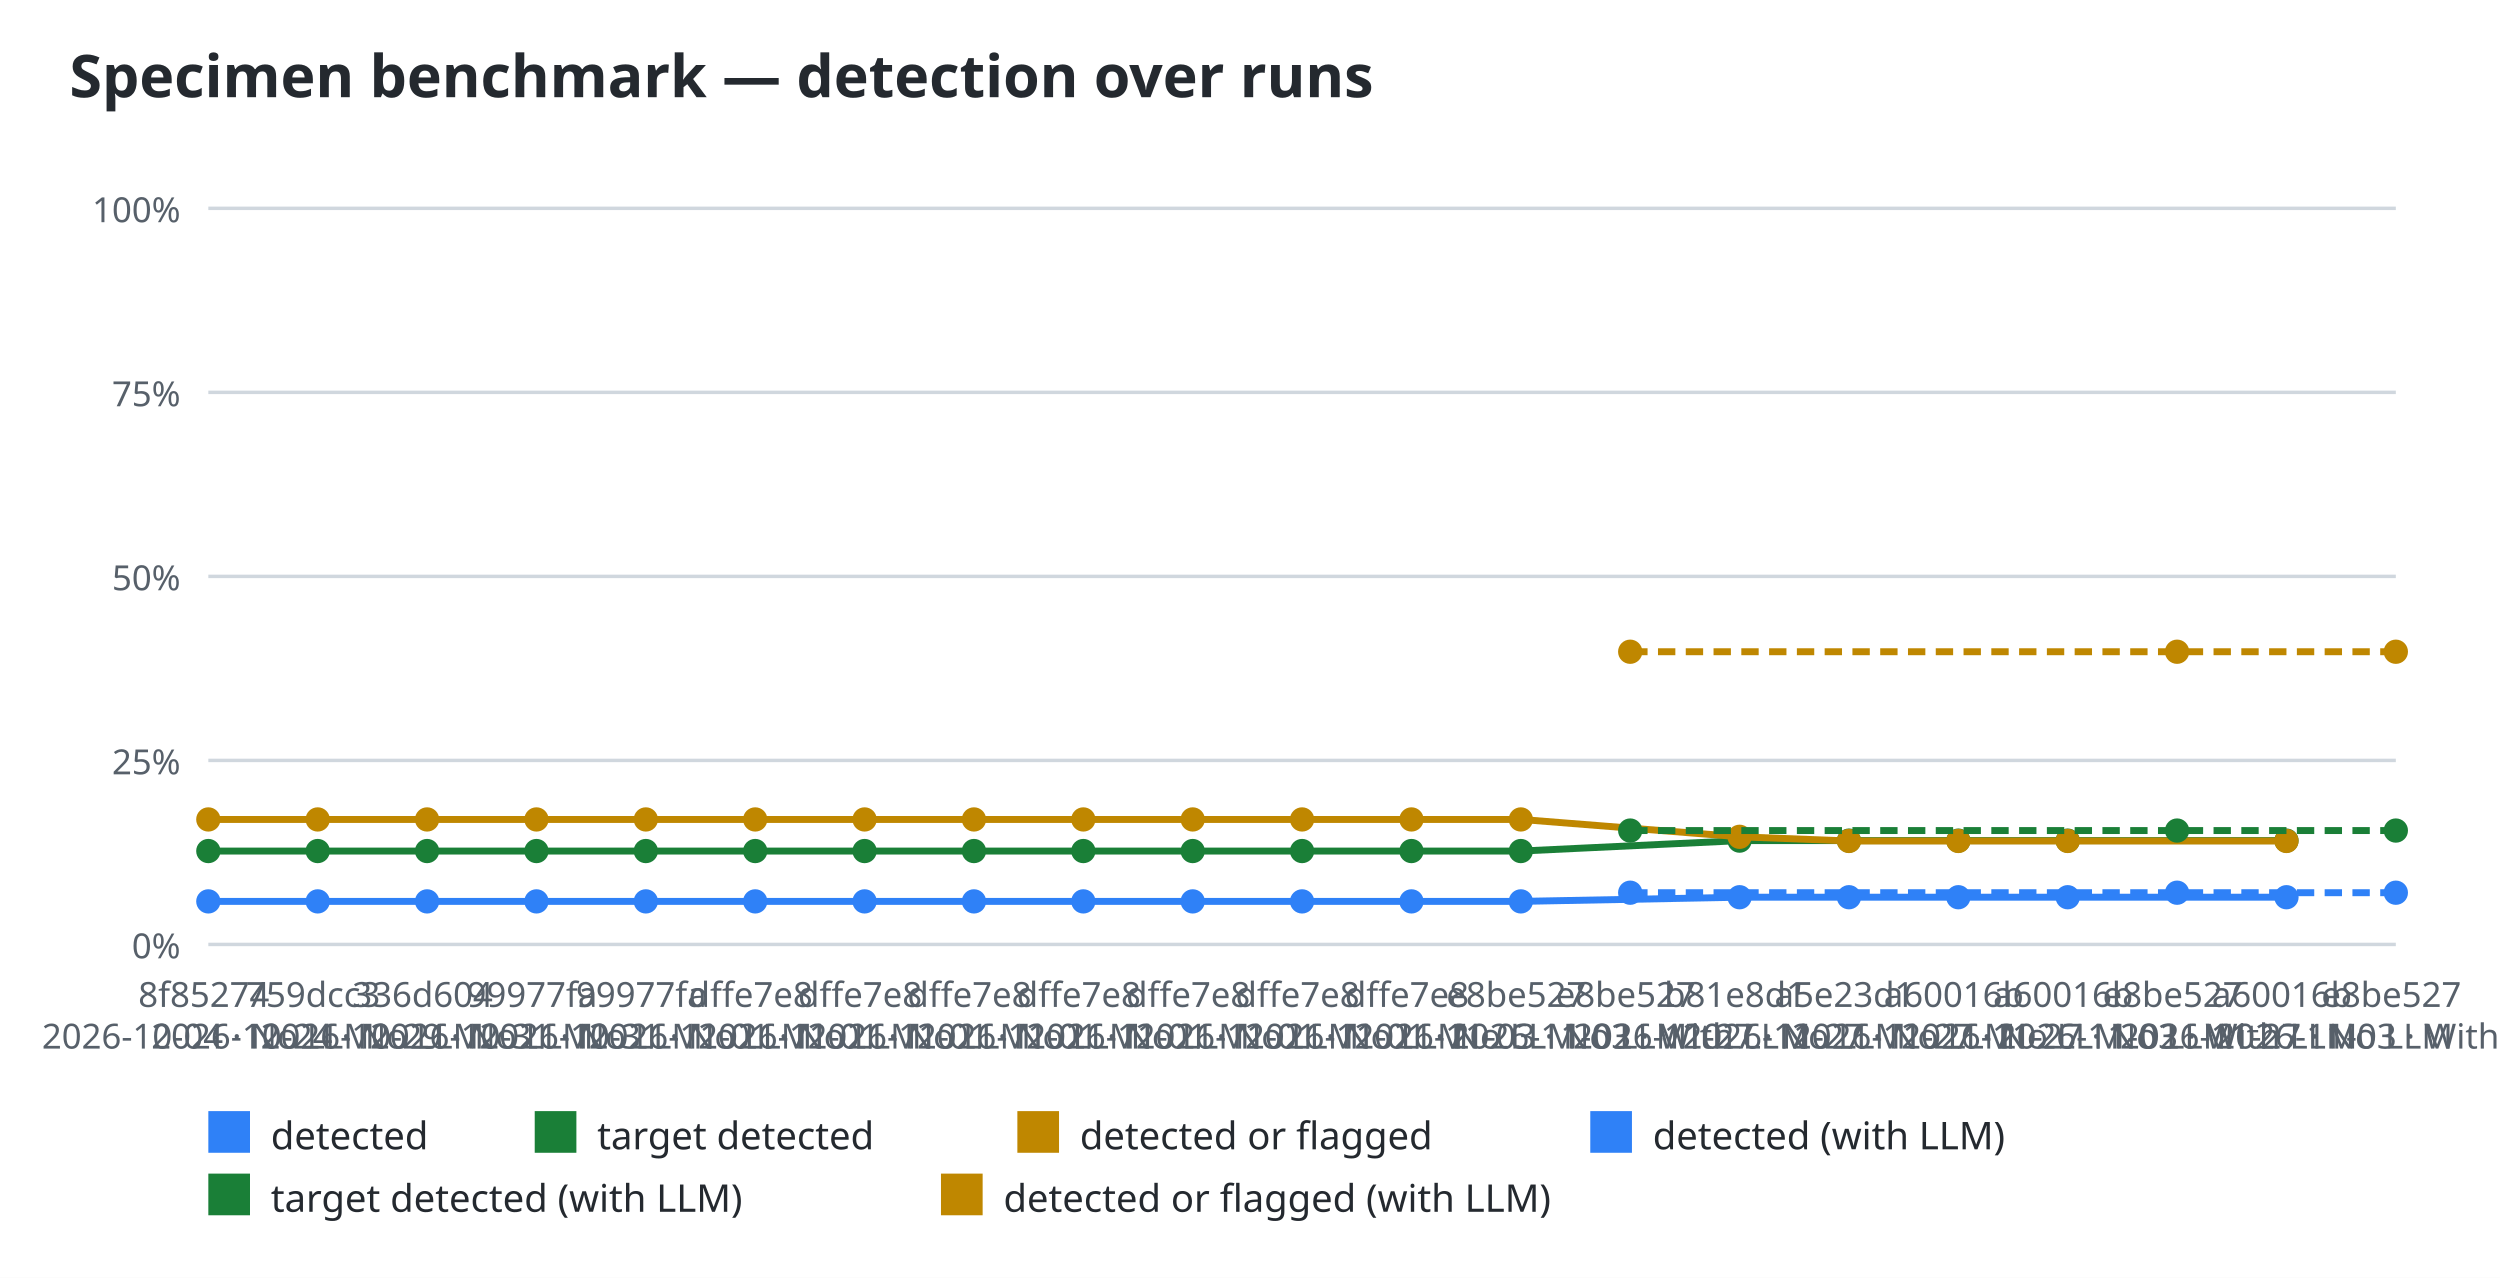
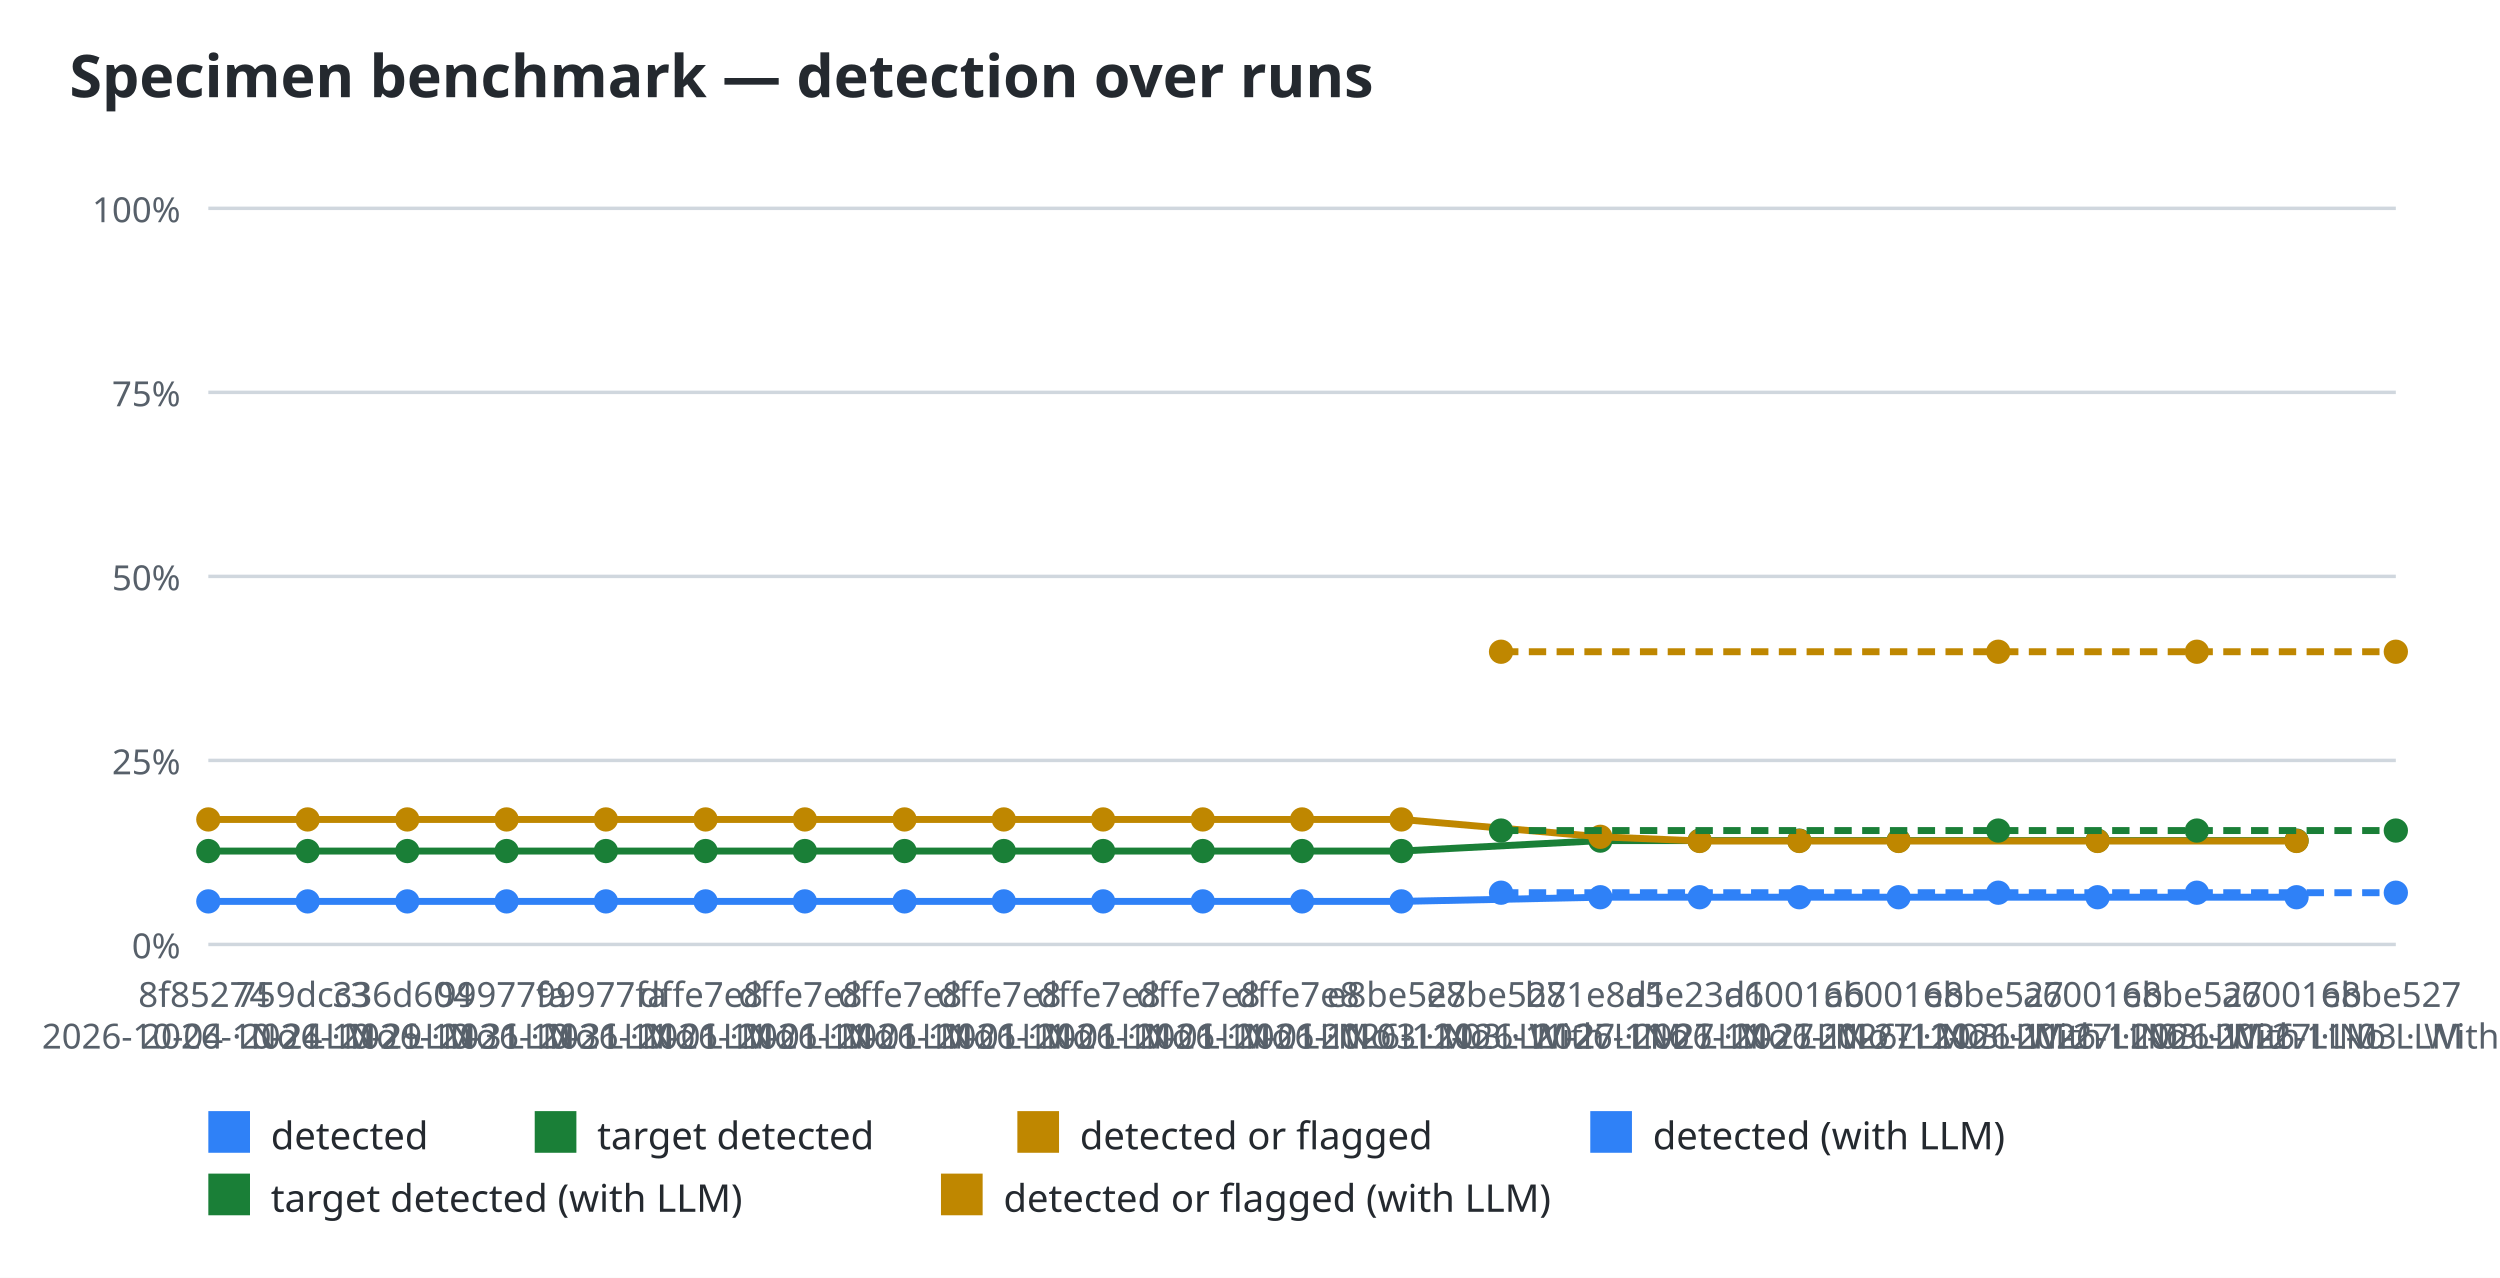
<svg xmlns="http://www.w3.org/2000/svg" viewBox="0 0 720 368" font-family="sans-serif">
  <rect width="720" height="368" fill="white" />
  <text x="20" y="28" font-size="17" font-weight="bold" fill="#24292f">Specimen benchmark — detection over runs</text>
  <line x1="60" y1="272.0" x2="690" y2="272.0" stroke="#d0d7de" stroke-width="1" />
  <text x="52" y="276.0" font-size="10" fill="#57606a" text-anchor="end">0%</text>
  <line x1="60" y1="219.0" x2="690" y2="219.0" stroke="#d0d7de" stroke-width="1" />
  <text x="52" y="223.0" font-size="10" fill="#57606a" text-anchor="end">25%</text>
  <line x1="60" y1="166.0" x2="690" y2="166.0" stroke="#d0d7de" stroke-width="1" />
  <text x="52" y="170.0" font-size="10" fill="#57606a" text-anchor="end">50%</text>
  <line x1="60" y1="113.0" x2="690" y2="113.0" stroke="#d0d7de" stroke-width="1" />
  <text x="52" y="117.0" font-size="10" fill="#57606a" text-anchor="end">75%</text>
  <line x1="60" y1="60.0" x2="690" y2="60.0" stroke="#d0d7de" stroke-width="1" />
  <text x="52" y="64.0" font-size="10" fill="#57606a" text-anchor="end">100%</text>
-   <polyline points="60.0,259.6 91.5,259.6 123.0,259.6 154.5,259.6 186.0,259.6 217.5,259.6 249.0,259.6 280.5,259.6 312.0,259.6 343.5,259.6 375.0,259.6 406.5,259.6 438.0,259.6 501.0,258.4 532.5,258.4 564.0,258.4 595.5,258.4 658.5,258.4" fill="none" stroke="#2f81f7" stroke-width="2" />
+   <polyline points="60.0,259.6 88.6,259.6 117.3,259.6 145.9,259.6 174.5,259.6 203.2,259.6 231.8,259.6 260.5,259.6 289.1,259.6 317.7,259.6 346.4,259.6 375.0,259.6 403.6,259.6 460.9,258.4 489.5,258.4 518.2,258.4 546.8,258.4 604.1,258.4 661.4,258.4" fill="none" stroke="#2f81f7" stroke-width="2" />
  <circle cx="60.0" cy="259.6" r="3.5" fill="#2f81f7" />
-   <circle cx="91.5" cy="259.6" r="3.5" fill="#2f81f7" />
-   <circle cx="123.0" cy="259.6" r="3.5" fill="#2f81f7" />
-   <circle cx="154.5" cy="259.6" r="3.5" fill="#2f81f7" />
-   <circle cx="186.0" cy="259.6" r="3.5" fill="#2f81f7" />
-   <circle cx="217.5" cy="259.6" r="3.5" fill="#2f81f7" />
-   <circle cx="249.0" cy="259.6" r="3.5" fill="#2f81f7" />
-   <circle cx="280.5" cy="259.6" r="3.5" fill="#2f81f7" />
-   <circle cx="312.0" cy="259.6" r="3.5" fill="#2f81f7" />
-   <circle cx="343.5" cy="259.6" r="3.5" fill="#2f81f7" />
+   <circle cx="88.6" cy="259.6" r="3.5" fill="#2f81f7" />
+   <circle cx="117.3" cy="259.6" r="3.5" fill="#2f81f7" />
+   <circle cx="145.9" cy="259.6" r="3.5" fill="#2f81f7" />
+   <circle cx="174.5" cy="259.6" r="3.5" fill="#2f81f7" />
+   <circle cx="203.2" cy="259.6" r="3.5" fill="#2f81f7" />
+   <circle cx="231.8" cy="259.6" r="3.5" fill="#2f81f7" />
+   <circle cx="260.5" cy="259.6" r="3.5" fill="#2f81f7" />
+   <circle cx="289.1" cy="259.6" r="3.5" fill="#2f81f7" />
+   <circle cx="317.7" cy="259.6" r="3.5" fill="#2f81f7" />
+   <circle cx="346.4" cy="259.6" r="3.5" fill="#2f81f7" />
  <circle cx="375.0" cy="259.6" r="3.5" fill="#2f81f7" />
-   <circle cx="406.5" cy="259.6" r="3.5" fill="#2f81f7" />
-   <circle cx="438.0" cy="259.6" r="3.5" fill="#2f81f7" />
-   <circle cx="501.0" cy="258.4" r="3.5" fill="#2f81f7" />
-   <circle cx="532.5" cy="258.4" r="3.5" fill="#2f81f7" />
-   <circle cx="564.0" cy="258.4" r="3.5" fill="#2f81f7" />
-   <circle cx="595.5" cy="258.4" r="3.5" fill="#2f81f7" />
-   <circle cx="658.5" cy="258.4" r="3.5" fill="#2f81f7" />
-   <polyline points="60.0,245.1 91.5,245.1 123.0,245.1 154.5,245.1 186.0,245.1 217.5,245.1 249.0,245.1 280.5,245.1 312.0,245.1 343.5,245.1 375.0,245.1 406.5,245.1 438.0,245.1 501.0,242.1 532.5,242.1 564.0,242.1 595.5,242.1 658.5,242.1" fill="none" stroke="#1a7f37" stroke-width="2" />
+   <circle cx="403.6" cy="259.6" r="3.5" fill="#2f81f7" />
+   <circle cx="460.9" cy="258.4" r="3.5" fill="#2f81f7" />
+   <circle cx="489.5" cy="258.4" r="3.5" fill="#2f81f7" />
+   <circle cx="518.2" cy="258.4" r="3.5" fill="#2f81f7" />
+   <circle cx="546.8" cy="258.4" r="3.5" fill="#2f81f7" />
+   <circle cx="604.1" cy="258.4" r="3.5" fill="#2f81f7" />
+   <circle cx="661.4" cy="258.4" r="3.5" fill="#2f81f7" />
+   <polyline points="60.0,245.1 88.6,245.1 117.3,245.1 145.9,245.1 174.5,245.1 203.2,245.1 231.8,245.1 260.5,245.1 289.1,245.1 317.7,245.1 346.4,245.1 375.0,245.1 403.6,245.1 460.9,242.1 489.5,242.1 518.2,242.1 546.8,242.1 604.1,242.1 661.4,242.1" fill="none" stroke="#1a7f37" stroke-width="2" />
  <circle cx="60.0" cy="245.1" r="3.5" fill="#1a7f37" />
-   <circle cx="91.5" cy="245.1" r="3.5" fill="#1a7f37" />
-   <circle cx="123.0" cy="245.1" r="3.5" fill="#1a7f37" />
-   <circle cx="154.5" cy="245.1" r="3.5" fill="#1a7f37" />
-   <circle cx="186.0" cy="245.1" r="3.5" fill="#1a7f37" />
-   <circle cx="217.5" cy="245.1" r="3.5" fill="#1a7f37" />
-   <circle cx="249.0" cy="245.1" r="3.5" fill="#1a7f37" />
-   <circle cx="280.5" cy="245.1" r="3.5" fill="#1a7f37" />
-   <circle cx="312.0" cy="245.1" r="3.5" fill="#1a7f37" />
-   <circle cx="343.5" cy="245.1" r="3.5" fill="#1a7f37" />
+   <circle cx="88.6" cy="245.1" r="3.5" fill="#1a7f37" />
+   <circle cx="117.3" cy="245.1" r="3.5" fill="#1a7f37" />
+   <circle cx="145.9" cy="245.1" r="3.5" fill="#1a7f37" />
+   <circle cx="174.5" cy="245.1" r="3.5" fill="#1a7f37" />
+   <circle cx="203.2" cy="245.1" r="3.5" fill="#1a7f37" />
+   <circle cx="231.8" cy="245.1" r="3.5" fill="#1a7f37" />
+   <circle cx="260.5" cy="245.1" r="3.5" fill="#1a7f37" />
+   <circle cx="289.1" cy="245.1" r="3.5" fill="#1a7f37" />
+   <circle cx="317.7" cy="245.1" r="3.5" fill="#1a7f37" />
+   <circle cx="346.4" cy="245.1" r="3.5" fill="#1a7f37" />
  <circle cx="375.0" cy="245.1" r="3.5" fill="#1a7f37" />
-   <circle cx="406.5" cy="245.1" r="3.5" fill="#1a7f37" />
-   <circle cx="438.0" cy="245.1" r="3.5" fill="#1a7f37" />
-   <circle cx="501.0" cy="242.1" r="3.5" fill="#1a7f37" />
-   <circle cx="532.5" cy="242.1" r="3.5" fill="#1a7f37" />
-   <circle cx="564.0" cy="242.1" r="3.5" fill="#1a7f37" />
-   <circle cx="595.5" cy="242.1" r="3.5" fill="#1a7f37" />
-   <circle cx="658.5" cy="242.1" r="3.5" fill="#1a7f37" />
-   <polyline points="60.0,236.0 91.5,236.0 123.0,236.0 154.5,236.0 186.0,236.0 217.5,236.0 249.0,236.0 280.5,236.0 312.0,236.0 343.5,236.0 375.0,236.0 406.5,236.0 438.0,236.0 501.0,241.0 532.5,242.2 564.0,242.2 595.5,242.2 658.5,242.2" fill="none" stroke="#bf8700" stroke-width="2" />
+   <circle cx="403.6" cy="245.1" r="3.5" fill="#1a7f37" />
+   <circle cx="460.9" cy="242.1" r="3.5" fill="#1a7f37" />
+   <circle cx="489.5" cy="242.1" r="3.5" fill="#1a7f37" />
+   <circle cx="518.2" cy="242.1" r="3.5" fill="#1a7f37" />
+   <circle cx="546.8" cy="242.1" r="3.5" fill="#1a7f37" />
+   <circle cx="604.1" cy="242.1" r="3.5" fill="#1a7f37" />
+   <circle cx="661.4" cy="242.1" r="3.5" fill="#1a7f37" />
+   <polyline points="60.0,236.0 88.6,236.0 117.3,236.0 145.9,236.0 174.5,236.0 203.2,236.0 231.8,236.0 260.5,236.0 289.1,236.0 317.7,236.0 346.4,236.0 375.0,236.0 403.6,236.0 460.9,241.0 489.5,242.2 518.2,242.2 546.8,242.2 604.1,242.2 661.4,242.2" fill="none" stroke="#bf8700" stroke-width="2" />
  <circle cx="60.0" cy="236.0" r="3.5" fill="#bf8700" />
-   <circle cx="91.5" cy="236.0" r="3.5" fill="#bf8700" />
-   <circle cx="123.0" cy="236.0" r="3.5" fill="#bf8700" />
-   <circle cx="154.5" cy="236.0" r="3.5" fill="#bf8700" />
-   <circle cx="186.0" cy="236.0" r="3.5" fill="#bf8700" />
-   <circle cx="217.5" cy="236.0" r="3.5" fill="#bf8700" />
-   <circle cx="249.0" cy="236.0" r="3.5" fill="#bf8700" />
-   <circle cx="280.5" cy="236.0" r="3.5" fill="#bf8700" />
-   <circle cx="312.0" cy="236.0" r="3.5" fill="#bf8700" />
-   <circle cx="343.5" cy="236.0" r="3.5" fill="#bf8700" />
+   <circle cx="88.6" cy="236.0" r="3.5" fill="#bf8700" />
+   <circle cx="117.3" cy="236.0" r="3.5" fill="#bf8700" />
+   <circle cx="145.9" cy="236.0" r="3.5" fill="#bf8700" />
+   <circle cx="174.5" cy="236.0" r="3.5" fill="#bf8700" />
+   <circle cx="203.2" cy="236.0" r="3.5" fill="#bf8700" />
+   <circle cx="231.8" cy="236.0" r="3.5" fill="#bf8700" />
+   <circle cx="260.5" cy="236.0" r="3.5" fill="#bf8700" />
+   <circle cx="289.1" cy="236.0" r="3.5" fill="#bf8700" />
+   <circle cx="317.7" cy="236.0" r="3.5" fill="#bf8700" />
+   <circle cx="346.4" cy="236.0" r="3.5" fill="#bf8700" />
  <circle cx="375.0" cy="236.0" r="3.5" fill="#bf8700" />
-   <circle cx="406.5" cy="236.0" r="3.5" fill="#bf8700" />
-   <circle cx="438.0" cy="236.0" r="3.5" fill="#bf8700" />
-   <circle cx="501.0" cy="241.0" r="3.5" fill="#bf8700" />
-   <circle cx="532.5" cy="242.2" r="3.5" fill="#bf8700" />
-   <circle cx="564.0" cy="242.2" r="3.5" fill="#bf8700" />
-   <circle cx="595.5" cy="242.2" r="3.5" fill="#bf8700" />
-   <circle cx="658.5" cy="242.2" r="3.5" fill="#bf8700" />
-   <polyline points="469.5,257.1 627.0,257.1 690.0,257.1" fill="none" stroke="#2f81f7" stroke-width="2" stroke-dasharray="5 3" />
-   <circle cx="469.5" cy="257.1" r="3.5" fill="#2f81f7" />
-   <circle cx="627.0" cy="257.1" r="3.5" fill="#2f81f7" />
+   <circle cx="403.6" cy="236.0" r="3.5" fill="#bf8700" />
+   <circle cx="460.9" cy="241.0" r="3.5" fill="#bf8700" />
+   <circle cx="489.5" cy="242.2" r="3.5" fill="#bf8700" />
+   <circle cx="518.2" cy="242.2" r="3.5" fill="#bf8700" />
+   <circle cx="546.8" cy="242.2" r="3.5" fill="#bf8700" />
+   <circle cx="604.1" cy="242.2" r="3.5" fill="#bf8700" />
+   <circle cx="661.4" cy="242.2" r="3.5" fill="#bf8700" />
+   <polyline points="432.3,257.1 575.5,257.1 632.7,257.1 690.0,257.1" fill="none" stroke="#2f81f7" stroke-width="2" stroke-dasharray="5 3" />
+   <circle cx="432.3" cy="257.1" r="3.5" fill="#2f81f7" />
+   <circle cx="575.5" cy="257.1" r="3.5" fill="#2f81f7" />
+   <circle cx="632.7" cy="257.1" r="3.5" fill="#2f81f7" />
  <circle cx="690.0" cy="257.1" r="3.5" fill="#2f81f7" />
-   <polyline points="469.5,239.2 627.0,239.2 690.0,239.2" fill="none" stroke="#1a7f37" stroke-width="2" stroke-dasharray="5 3" />
-   <circle cx="469.5" cy="239.2" r="3.5" fill="#1a7f37" />
-   <circle cx="627.0" cy="239.2" r="3.5" fill="#1a7f37" />
+   <polyline points="432.3,239.2 575.5,239.2 632.7,239.2 690.0,239.2" fill="none" stroke="#1a7f37" stroke-width="2" stroke-dasharray="5 3" />
+   <circle cx="432.3" cy="239.2" r="3.5" fill="#1a7f37" />
+   <circle cx="575.5" cy="239.2" r="3.5" fill="#1a7f37" />
+   <circle cx="632.7" cy="239.2" r="3.5" fill="#1a7f37" />
  <circle cx="690.0" cy="239.2" r="3.5" fill="#1a7f37" />
-   <polyline points="469.5,187.7 627.0,187.7 690.0,187.7" fill="none" stroke="#bf8700" stroke-width="2" stroke-dasharray="5 3" />
-   <circle cx="469.5" cy="187.7" r="3.5" fill="#bf8700" />
-   <circle cx="627.0" cy="187.7" r="3.5" fill="#bf8700" />
+   <polyline points="432.3,187.7 575.5,187.7 632.7,187.7 690.0,187.7" fill="none" stroke="#bf8700" stroke-width="2" stroke-dasharray="5 3" />
+   <circle cx="432.3" cy="187.7" r="3.5" fill="#bf8700" />
+   <circle cx="575.5" cy="187.7" r="3.5" fill="#bf8700" />
+   <circle cx="632.7" cy="187.7" r="3.5" fill="#bf8700" />
  <circle cx="690.0" cy="187.7" r="3.5" fill="#bf8700" />
  <text x="60.0" y="290" font-size="10" fill="#57606a" text-anchor="middle">
    <tspan x="60.0" dy="0">8f85274</tspan>
    <tspan x="60.0" dy="12">2026-10-04 · No LLM</tspan>
  </text>
-   <text x="91.5" y="290" font-size="10" fill="#57606a" text-anchor="middle">
-     <tspan x="91.5" dy="0">759dcc3</tspan>
-     <tspan x="91.5" dy="12">2026-10-24 · No LLM</tspan>
+   <text x="88.6" y="290" font-size="10" fill="#57606a" text-anchor="middle">
+     <tspan x="88.6" dy="0">759dcc3</tspan>
+     <tspan x="88.6" dy="12">2026-10-24 · No LLM</tspan>
  </text>
-   <text x="123.0" y="290" font-size="10" fill="#57606a" text-anchor="middle">
-     <tspan x="123.0" dy="0">336d604</tspan>
-     <tspan x="123.0" dy="12">2026-10-29 · No LLM</tspan>
+   <text x="117.3" y="290" font-size="10" fill="#57606a" text-anchor="middle">
+     <tspan x="117.3" dy="0">336d604</tspan>
+     <tspan x="117.3" dy="12">2026-10-29 · No LLM</tspan>
  </text>
-   <text x="154.5" y="290" font-size="10" fill="#57606a" text-anchor="middle">
-     <tspan x="154.5" dy="0">99977fa</tspan>
-     <tspan x="154.5" dy="12">2026-10-31 · No LLM</tspan>
+   <text x="145.9" y="290" font-size="10" fill="#57606a" text-anchor="middle">
+     <tspan x="145.9" dy="0">99977fa</tspan>
+     <tspan x="145.9" dy="12">2026-10-31 · No LLM</tspan>
  </text>
-   <text x="186.0" y="290" font-size="10" fill="#57606a" text-anchor="middle">
-     <tspan x="186.0" dy="0">99977fa</tspan>
-     <tspan x="186.0" dy="12">2026-10-31 · No LLM</tspan>
+   <text x="174.5" y="290" font-size="10" fill="#57606a" text-anchor="middle">
+     <tspan x="174.5" dy="0">99977fa</tspan>
+     <tspan x="174.5" dy="12">2026-10-31 · No LLM</tspan>
  </text>
-   <text x="217.5" y="290" font-size="10" fill="#57606a" text-anchor="middle">
-     <tspan x="217.5" dy="0">dffe7e8</tspan>
-     <tspan x="217.5" dy="12">2026-11-01 · No LLM</tspan>
+   <text x="203.2" y="290" font-size="10" fill="#57606a" text-anchor="middle">
+     <tspan x="203.2" dy="0">dffe7e8</tspan>
+     <tspan x="203.2" dy="12">2026-11-01 · No LLM</tspan>
  </text>
-   <text x="249.0" y="290" font-size="10" fill="#57606a" text-anchor="middle">
-     <tspan x="249.0" dy="0">dffe7e8</tspan>
-     <tspan x="249.0" dy="12">2026-11-01 · No LLM</tspan>
+   <text x="231.8" y="290" font-size="10" fill="#57606a" text-anchor="middle">
+     <tspan x="231.8" dy="0">dffe7e8</tspan>
+     <tspan x="231.8" dy="12">2026-11-01 · No LLM</tspan>
  </text>
-   <text x="280.5" y="290" font-size="10" fill="#57606a" text-anchor="middle">
-     <tspan x="280.5" dy="0">dffe7e8</tspan>
-     <tspan x="280.5" dy="12">2026-11-01 · No LLM</tspan>
+   <text x="260.5" y="290" font-size="10" fill="#57606a" text-anchor="middle">
+     <tspan x="260.5" dy="0">dffe7e8</tspan>
+     <tspan x="260.5" dy="12">2026-11-01 · No LLM</tspan>
  </text>
-   <text x="312.0" y="290" font-size="10" fill="#57606a" text-anchor="middle">
-     <tspan x="312.0" dy="0">dffe7e8</tspan>
-     <tspan x="312.0" dy="12">2026-11-01 · No LLM</tspan>
+   <text x="289.1" y="290" font-size="10" fill="#57606a" text-anchor="middle">
+     <tspan x="289.1" dy="0">dffe7e8</tspan>
+     <tspan x="289.1" dy="12">2026-11-01 · No LLM</tspan>
  </text>
-   <text x="343.5" y="290" font-size="10" fill="#57606a" text-anchor="middle">
-     <tspan x="343.5" dy="0">dffe7e8</tspan>
-     <tspan x="343.5" dy="12">2026-11-01 · No LLM</tspan>
+   <text x="317.7" y="290" font-size="10" fill="#57606a" text-anchor="middle">
+     <tspan x="317.7" dy="0">dffe7e8</tspan>
+     <tspan x="317.7" dy="12">2026-11-01 · No LLM</tspan>
+   </text>
+   <text x="346.4" y="290" font-size="10" fill="#57606a" text-anchor="middle">
+     <tspan x="346.4" dy="0">dffe7e8</tspan>
+     <tspan x="346.4" dy="12">2026-11-01 · No LLM</tspan>
  </text>
  <text x="375.0" y="290" font-size="10" fill="#57606a" text-anchor="middle">
    <tspan x="375.0" dy="0">dffe7e8</tspan>
    <tspan x="375.0" dy="12">2026-11-01 · No LLM</tspan>
  </text>
-   <text x="406.5" y="290" font-size="10" fill="#57606a" text-anchor="middle">
-     <tspan x="406.5" dy="0">dffe7e8</tspan>
-     <tspan x="406.5" dy="12">2026-11-01 · No LLM</tspan>
+   <text x="403.6" y="290" font-size="10" fill="#57606a" text-anchor="middle">
+     <tspan x="403.6" dy="0">e8be527</tspan>
+     <tspan x="403.6" dy="12">2026-11-03 · No LLM</tspan>
  </text>
-   <text x="438.0" y="290" font-size="10" fill="#57606a" text-anchor="middle">
-     <tspan x="438.0" dy="0">e8be527</tspan>
-     <tspan x="438.0" dy="12">2026-11-03 · No LLM</tspan>
+   <text x="432.3" y="290" font-size="10" fill="#57606a" text-anchor="middle">
+     <tspan x="432.3" dy="0">e8be527</tspan>
+     <tspan x="432.3" dy="12">2026-11-03 · With LLM</tspan>
  </text>
-   <text x="469.5" y="290" font-size="10" fill="#57606a" text-anchor="middle">
-     <tspan x="469.5" dy="0">e8be527</tspan>
-     <tspan x="469.5" dy="12">2026-11-03 · With LLM</tspan>
+   <text x="460.9" y="290" font-size="10" fill="#57606a" text-anchor="middle">
+     <tspan x="460.9" dy="0">b81e8d1</tspan>
+     <tspan x="460.9" dy="12">2026-11-27 · No LLM</tspan>
  </text>
-   <text x="501.0" y="290" font-size="10" fill="#57606a" text-anchor="middle">
-     <tspan x="501.0" dy="0">b81e8d1</tspan>
-     <tspan x="501.0" dy="12">2026-11-27 · No LLM</tspan>
+   <text x="489.5" y="290" font-size="10" fill="#57606a" text-anchor="middle">
+     <tspan x="489.5" dy="0">a5e23d1</tspan>
+     <tspan x="489.5" dy="12">2026-11-27 · No LLM</tspan>
  </text>
-   <text x="532.5" y="290" font-size="10" fill="#57606a" text-anchor="middle">
-     <tspan x="532.5" dy="0">a5e23d1</tspan>
-     <tspan x="532.5" dy="12">2026-11-27 · No LLM</tspan>
+   <text x="518.2" y="290" font-size="10" fill="#57606a" text-anchor="middle">
+     <tspan x="518.2" dy="0">a60016b</tspan>
+     <tspan x="518.2" dy="12">2026-11-27 · No LLM</tspan>
  </text>
-   <text x="564.0" y="290" font-size="10" fill="#57606a" text-anchor="middle">
-     <tspan x="564.0" dy="0">a60016b</tspan>
-     <tspan x="564.0" dy="12">2026-11-27 · No LLM</tspan>
+   <text x="546.8" y="290" font-size="10" fill="#57606a" text-anchor="middle">
+     <tspan x="546.8" dy="0">a60016b</tspan>
+     <tspan x="546.8" dy="12">2026-11-27 · No LLM</tspan>
  </text>
-   <text x="595.5" y="290" font-size="10" fill="#57606a" text-anchor="middle">
-     <tspan x="595.5" dy="0">a60016b</tspan>
-     <tspan x="595.5" dy="12">2026-11-27 · No LLM</tspan>
+   <text x="575.5" y="290" font-size="10" fill="#57606a" text-anchor="middle">
+     <tspan x="575.5" dy="0">e8be527</tspan>
+     <tspan x="575.5" dy="12">2026-11-03 · With LLM</tspan>
  </text>
-   <text x="627.0" y="290" font-size="10" fill="#57606a" text-anchor="middle">
-     <tspan x="627.0" dy="0">e8be527</tspan>
-     <tspan x="627.0" dy="12">2026-11-03 · With LLM</tspan>
+   <text x="604.1" y="290" font-size="10" fill="#57606a" text-anchor="middle">
+     <tspan x="604.1" dy="0">a60016b</tspan>
+     <tspan x="604.1" dy="12">2026-11-27 · No LLM</tspan>
  </text>
-   <text x="658.5" y="290" font-size="10" fill="#57606a" text-anchor="middle">
-     <tspan x="658.5" dy="0">a60016b</tspan>
-     <tspan x="658.5" dy="12">2026-11-27 · No LLM</tspan>
+   <text x="632.7" y="290" font-size="10" fill="#57606a" text-anchor="middle">
+     <tspan x="632.7" dy="0">e8be527</tspan>
+     <tspan x="632.7" dy="12">2026-11-03 · With LLM</tspan>
+   </text>
+   <text x="661.4" y="290" font-size="10" fill="#57606a" text-anchor="middle">
+     <tspan x="661.4" dy="0">a60016b</tspan>
+     <tspan x="661.4" dy="12">2026-11-27 · No LLM</tspan>
  </text>
  <text x="690.0" y="290" font-size="10" fill="#57606a" text-anchor="middle">
    <tspan x="690.0" dy="0">e8be527</tspan>
    <tspan x="690.0" dy="12">2026-11-03 · With LLM</tspan>
  </text>
  <rect x="60" y="320" width="12" height="12" fill="#2f81f7" />
  <text x="78" y="331" font-size="11" fill="#24292f">detected</text>
  <rect x="154" y="320" width="12" height="12" fill="#1a7f37" />
  <text x="172" y="331" font-size="11" fill="#24292f">target detected</text>
  <rect x="293" y="320" width="12" height="12" fill="#bf8700" />
  <text x="311" y="331" font-size="11" fill="#24292f">detected or flagged</text>
  <rect x="458" y="320" width="12" height="12" fill="#2f81f7" />
  <text x="476" y="331" font-size="11" fill="#24292f">detected (with LLM)</text>
  <rect x="60" y="338" width="12" height="12" fill="#1a7f37" />
  <text x="78" y="349" font-size="11" fill="#24292f">target detected (with LLM)</text>
  <rect x="271" y="338" width="12" height="12" fill="#bf8700" />
  <text x="289" y="349" font-size="11" fill="#24292f">detected or flagged (with LLM)</text>
</svg>
